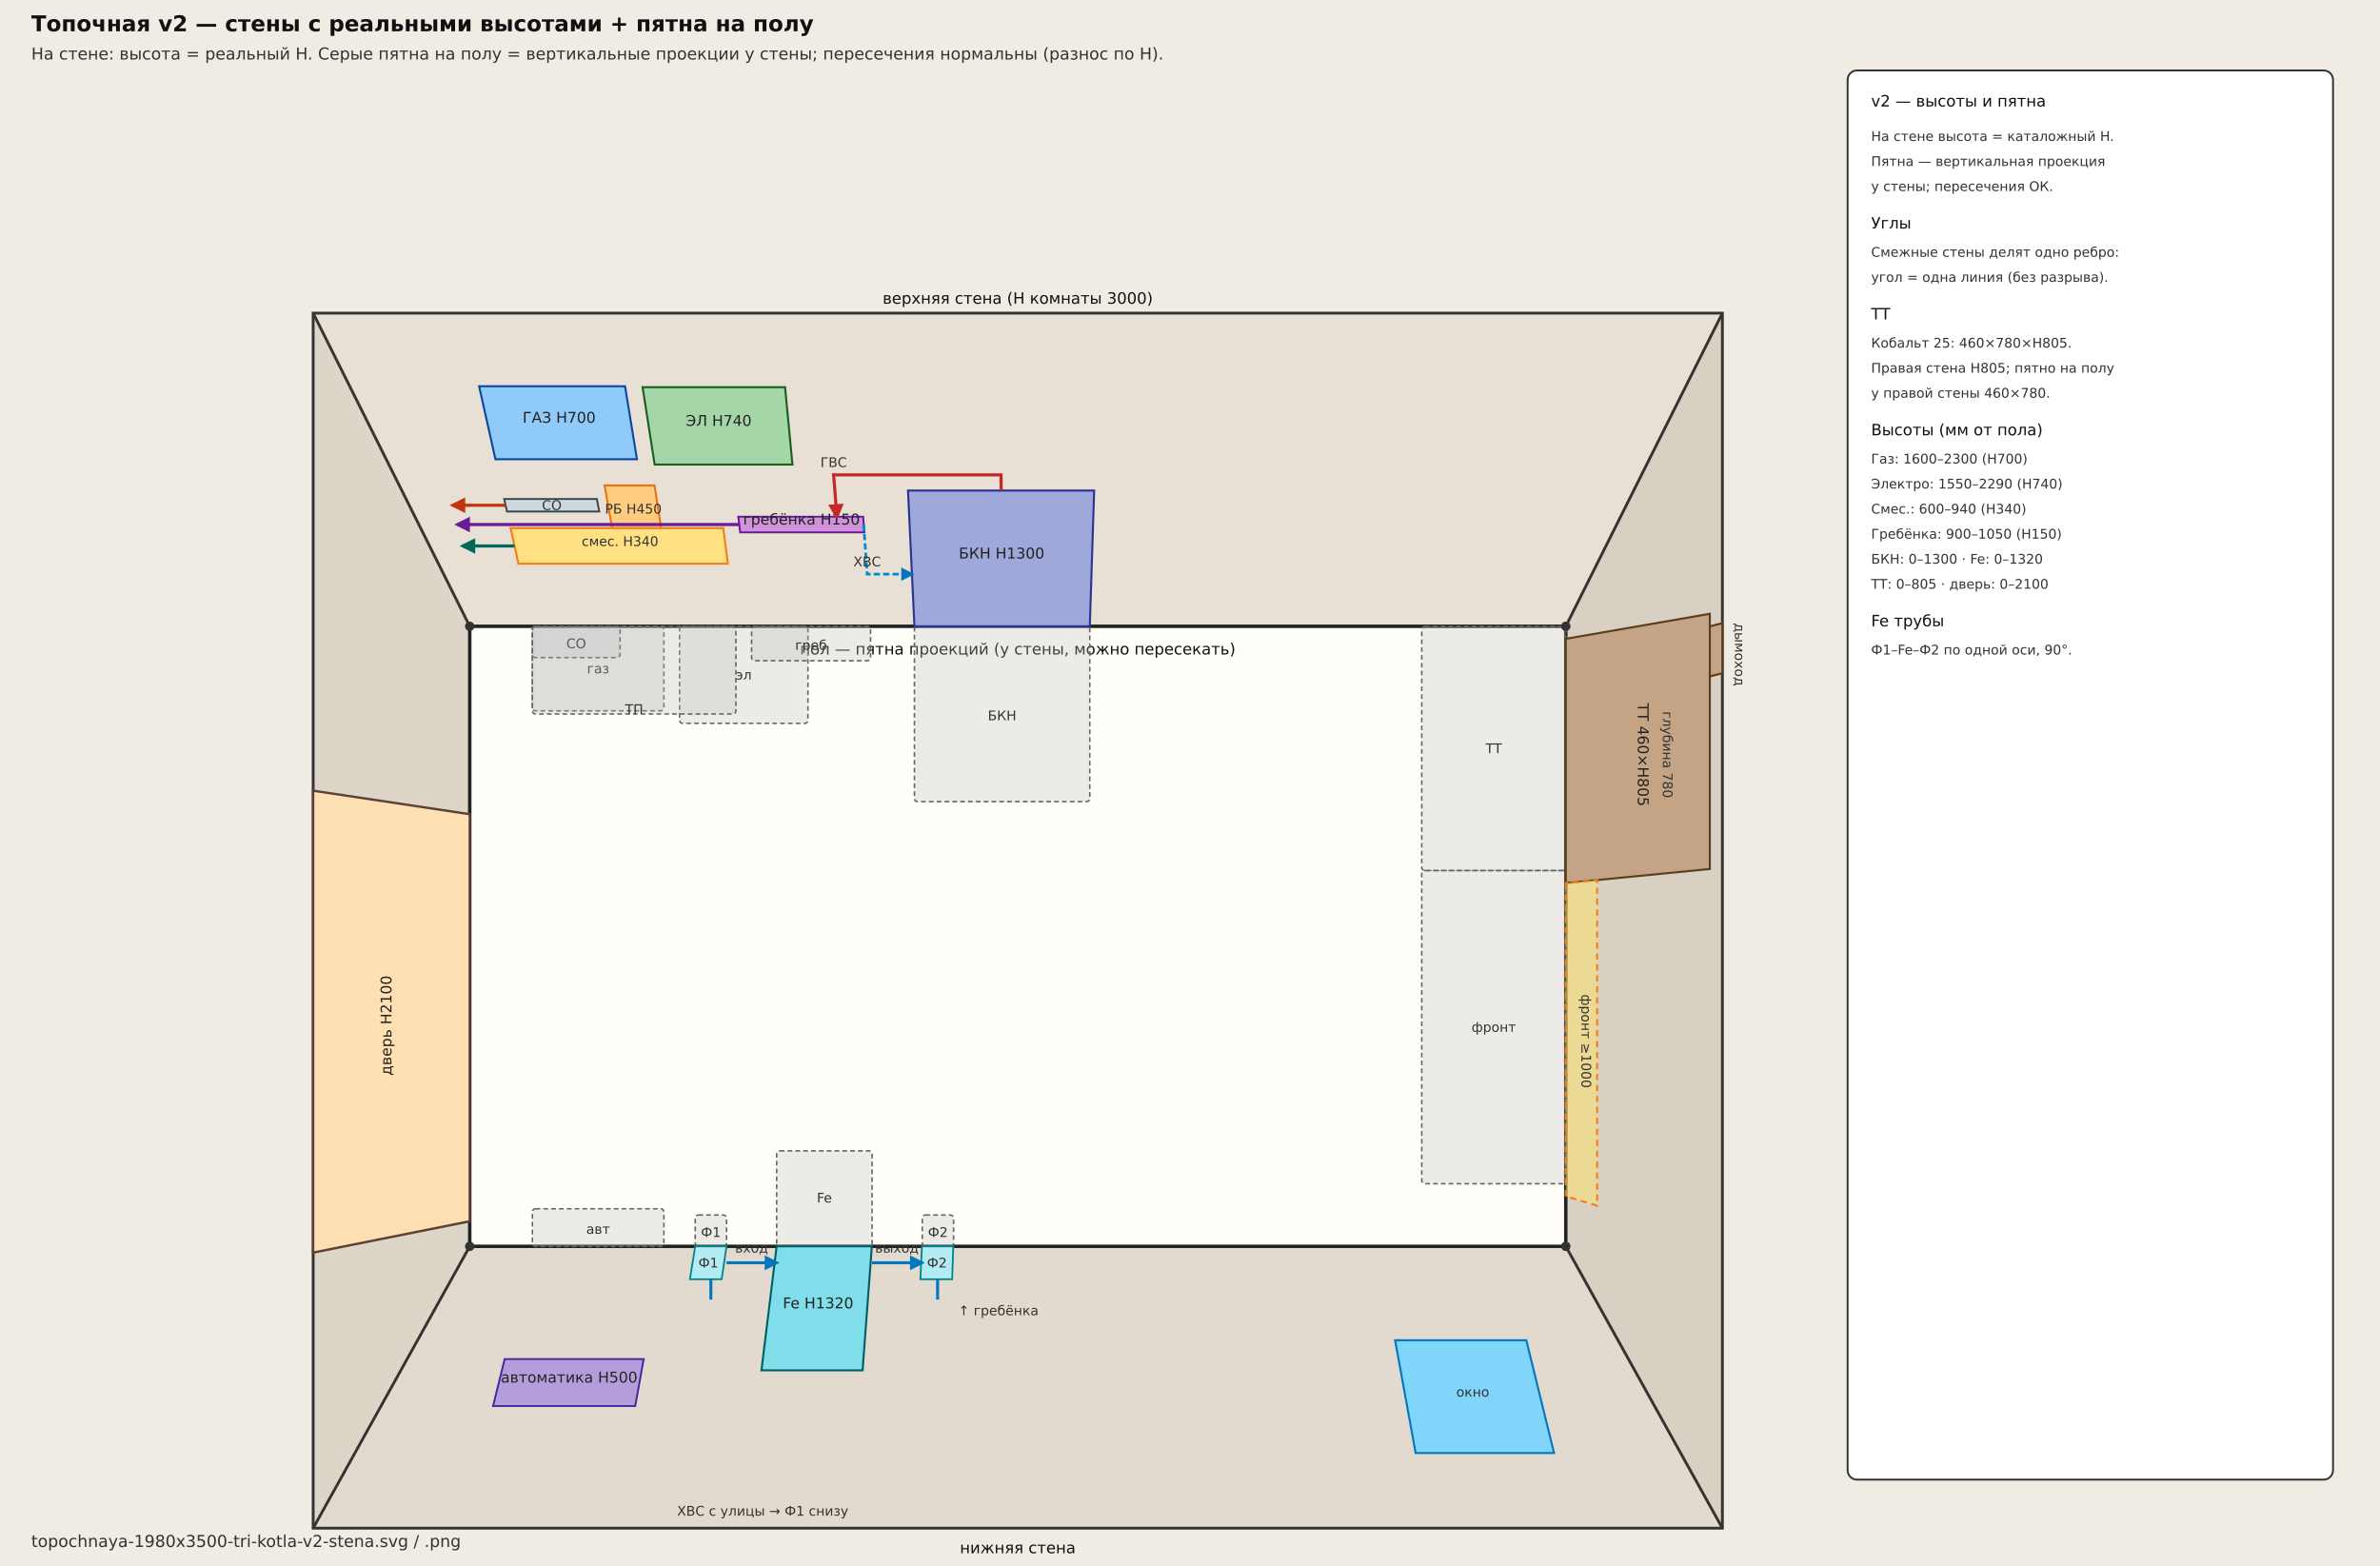
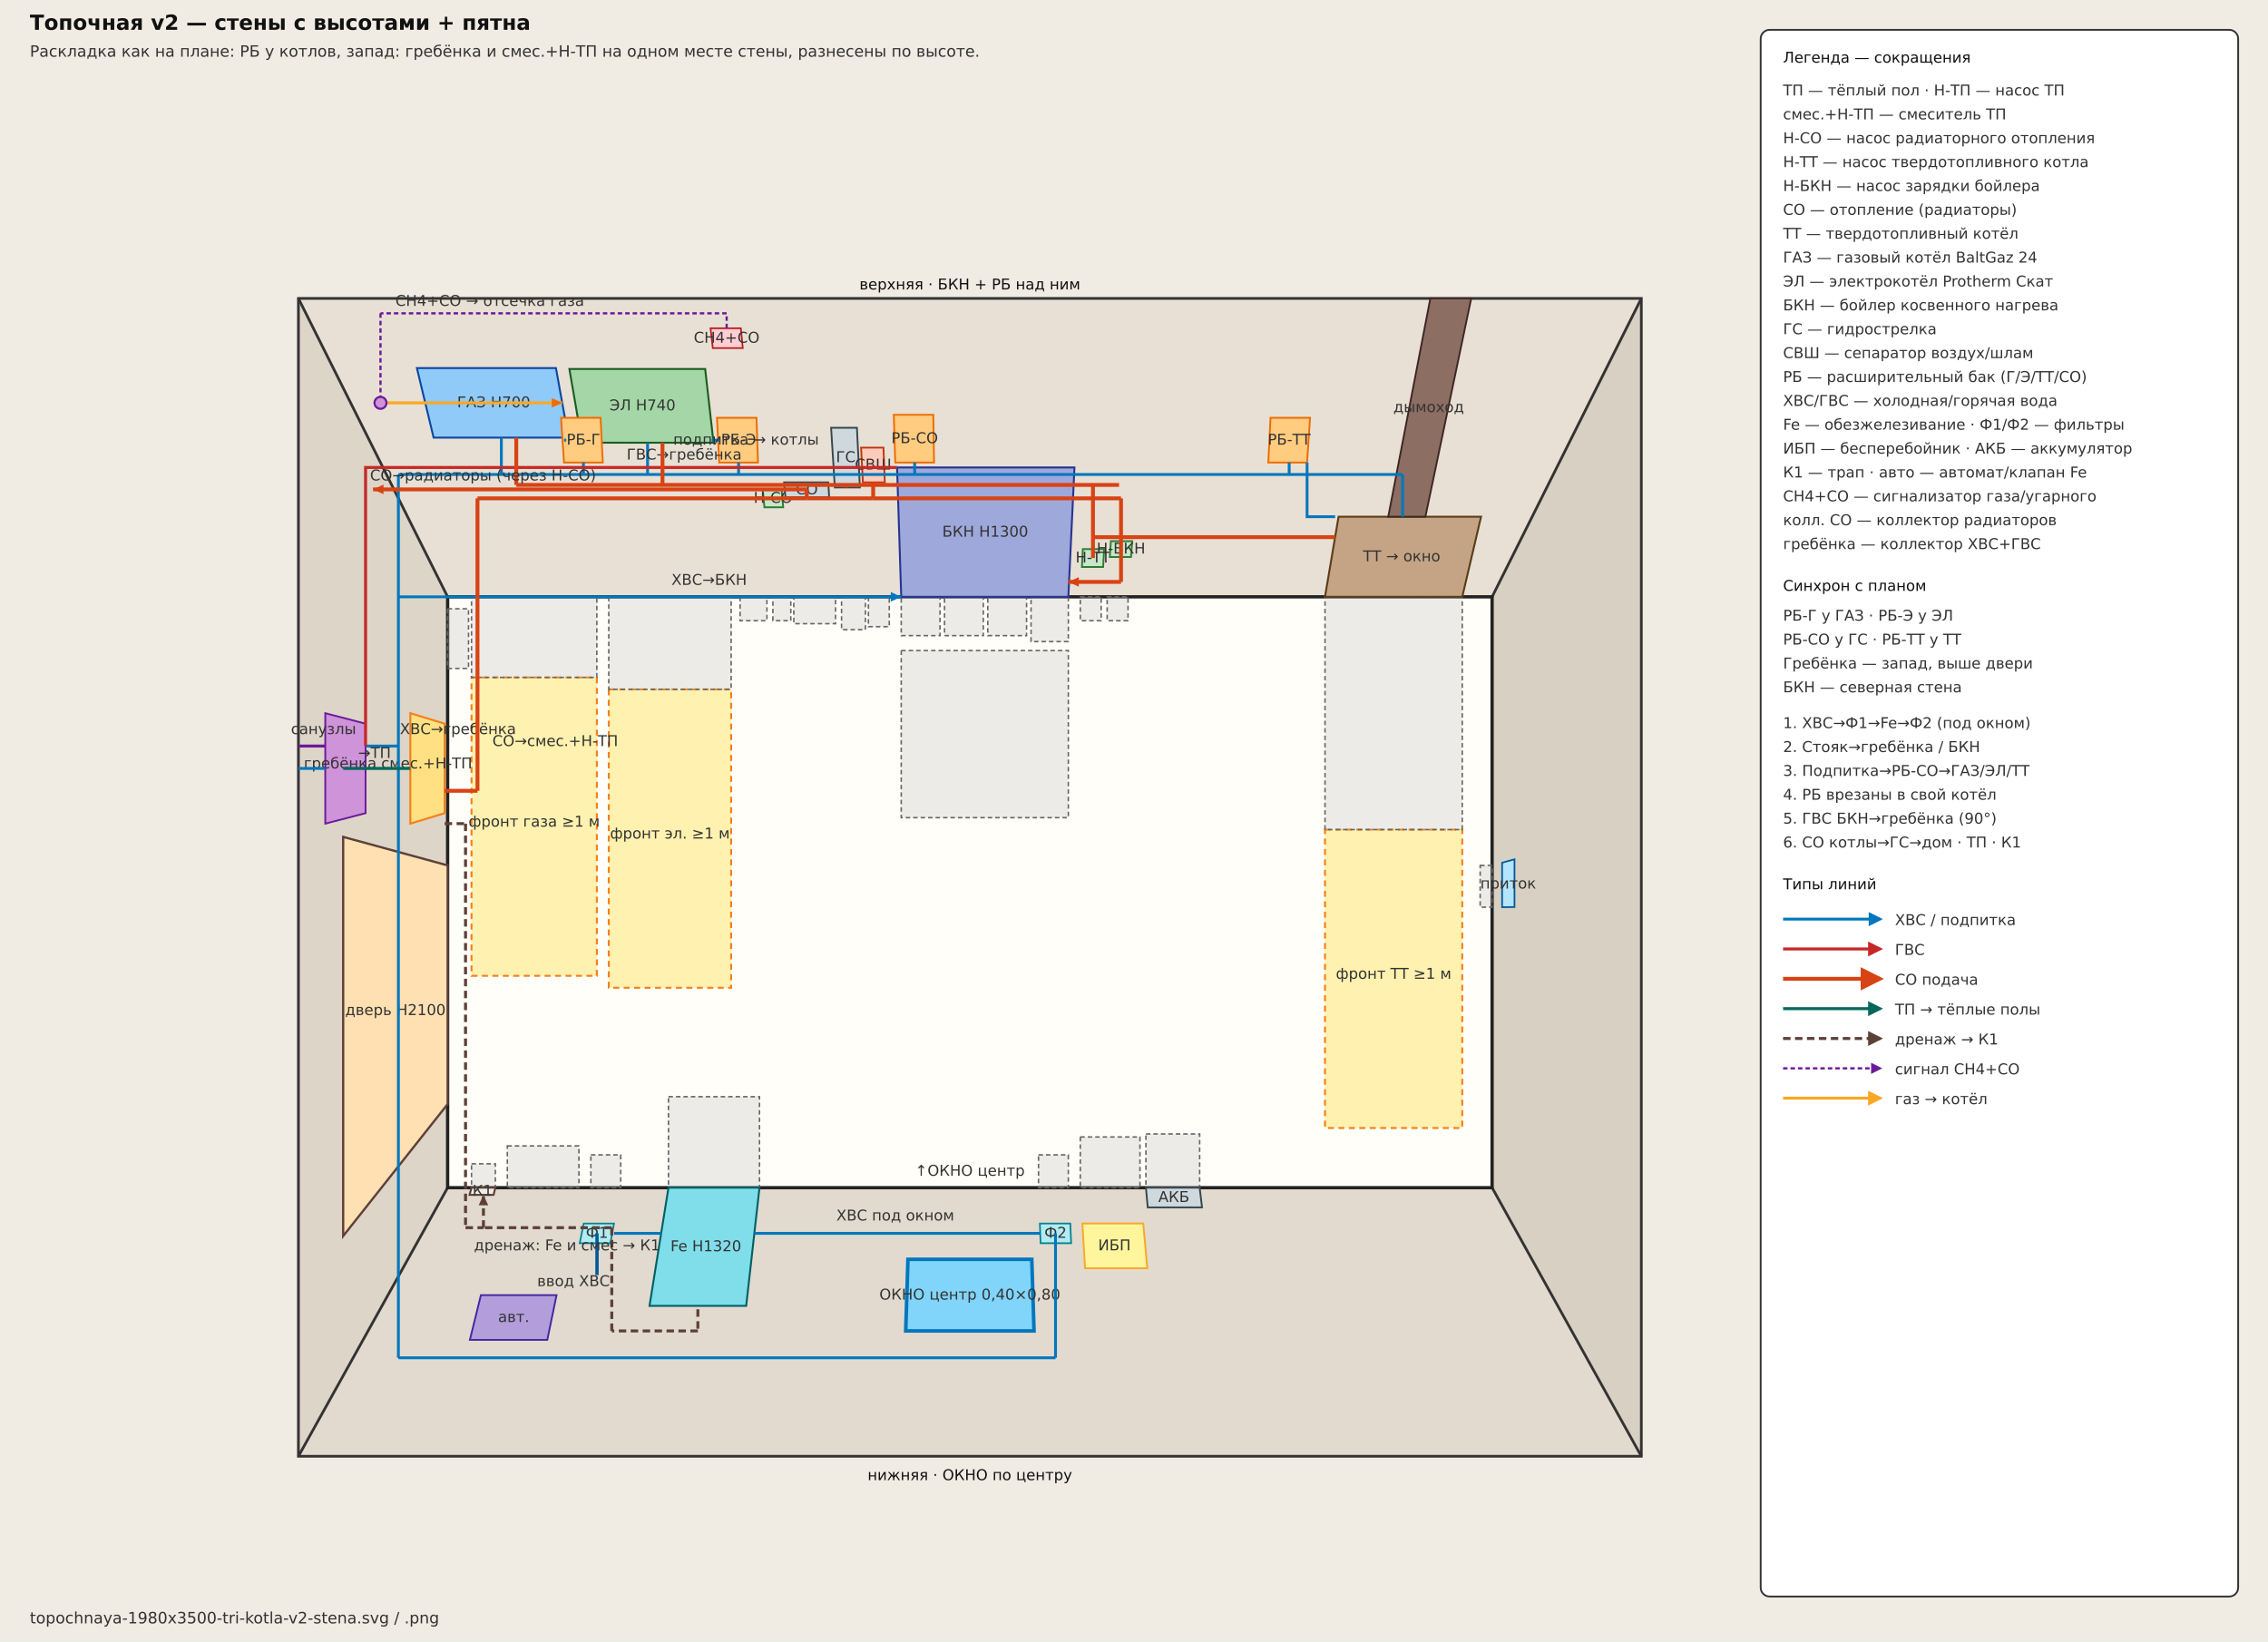
- <svg xmlns="http://www.w3.org/2000/svg" width="1520" height="1000" viewBox="0 0 1520 1000">
+ <svg xmlns="http://www.w3.org/2000/svg" width="1520" height="1100" viewBox="0 0 1520 1100">
  <defs>
    <style type="text/css">
.bg{fill:#f0ebe3}.floor{fill:#fffef9;stroke:#222;stroke-width:2.2}
.wallu{fill:#e8e0d4;stroke:none}.walll{fill:#e2dacf;stroke:none}
.wallk{fill:#ddd5c8;stroke:none}.wallr{fill:#d8d0c2;stroke:none}
.edge{fill:none;stroke:#333;stroke-width:1.8;stroke-linejoin:miter}
.gas{fill:#90caf9;stroke:#0d47a1;stroke-width:1.3}.el{fill:#a5d6a7;stroke:#1b5e20;stroke-width:1.3}
.man{fill:#cfd8dc;stroke:#37474f;stroke-width:1.2}.mix{fill:#ffe082;stroke:#f57f17;stroke-width:1.3}
.exp{fill:#ffcc80;stroke:#ef6c00;stroke-width:1.2}.auto{fill:#b39ddb;stroke:#4527a0;stroke-width:1.2}
.san{fill:#ce93d8;stroke:#6a1b9a;stroke-width:1.2}.filt{fill:#b2ebf2;stroke:#00838f;stroke-width:1.1}
.bkn{fill:#9fa8da;stroke:#283593;stroke-width:1.3}.fe{fill:#80deea;stroke:#006064;stroke-width:1.3}
.tt{fill:#c4a484;stroke:#5a3d1b;stroke-width:1.3}.front{fill:#ffe566;fill-opacity:.5;stroke:#f57f17;stroke-width:1.3;stroke-dasharray:4 3}
- .door{fill:#ffe0b2;stroke:#5d4037;stroke-width:1.5}.window{fill:#81d4fa;stroke:#0277bd;stroke-width:1.3}
+ .door{fill:#ffe0b2;stroke:#5d4037;stroke-width:1.5}.window{fill:#81d4fa;stroke:#0277bd;stroke-width:2.4}
.spot{fill:#bbb;fill-opacity:.28;stroke:#666;stroke-width:1;stroke-dasharray:3 2}
.gvs{fill:none;stroke:#c62828;stroke-width:2}.hvs{fill:none;stroke:#0277bd;stroke-width:1.9}
- .cold{fill:none;stroke:#0288d1;stroke-width:1.7;stroke-dasharray:4 2}
- .out-rad{fill:none;stroke:#bf360c;stroke-width:2}.out-ufh{fill:none;stroke:#00695c;stroke-width:2}
+ .hvs-in{fill:none;stroke:#01579b;stroke-width:2.2}
+ .cold{fill:none;stroke:#0288d1;stroke-width:1.8}
+ .out-rad,.so{fill:none;stroke:#d84315;stroke-width:2.6}.out-ufh{fill:none;stroke:#00695c;stroke-width:2}
.out-san{fill:none;stroke:#6a1b9a;stroke-width:2}.gasline{fill:none;stroke:#f9a825;stroke-width:2}
.coax{fill:none;stroke:#1565c0;stroke-width:1.8;stroke-dasharray:5 3}
+ .ret{fill:none;stroke:#6d4c41;stroke-width:1.8}
+ .drain{fill:none;stroke:#5d4037;stroke-width:2;stroke-dasharray:5 3}
+ .so{fill:none;stroke:#d84315;stroke-width:2.6}
.title{font-family:DejaVu Sans,Arial,sans-serif;font-size:14px;font-weight:700;fill:#111}
.note{font-family:DejaVu Sans,Arial,sans-serif;font-size:10.5px;fill:#333}
.lab{font-family:DejaVu Sans,Arial,sans-serif;font-size:9.5px;fill:#222}
- .tiny{font-family:DejaVu Sans,Arial,sans-serif;font-size:8.5px;fill:#333}
+ .tiny{font-family:DejaVu Sans,Arial,sans-serif;font-size:10px;fill:#333}
.call{font-family:DejaVu Sans,Arial,sans-serif;font-size:10px;fill:#111}
+ .pump{fill:#c8e6c9;stroke:#2e7d32;stroke-width:1.2}.ups{fill:#fff59d;stroke:#f9a825;stroke-width:1.2}
+ .sep{fill:#ffccbc;stroke:#bf360c;stroke-width:1.2}.hydro{fill:#cfd8dc;stroke:#37474f;stroke-width:1.2}
+ .drainpt{fill:#efebe9;stroke:#5d4037;stroke-width:1.3}
+ .det{fill:#ffcdd2;stroke:#b71c1c;stroke-width:1.1}.vent{fill:#b3e5fc;stroke:#01579b;stroke-width:1.1}
+ .chim{fill:#8d6e63;stroke:#3e2723;stroke-width:1.2}
+ .sig{fill:none;stroke:#6a1b9a;stroke-width:1.5;stroke-dasharray:3 2}
</style>
    <marker id="aR" markerWidth="5" markerHeight="5" refX="4" refY="2.5" orient="auto">
      <polygon points="0 0,5 2.5,0 5" fill="#bf360c" />
    </marker>
    <marker id="aT" markerWidth="5" markerHeight="5" refX="4" refY="2.5" orient="auto">
      <polygon points="0 0,5 2.5,0 5" fill="#00695c" />
    </marker>
    <marker id="aP" markerWidth="5" markerHeight="5" refX="4" refY="2.5" orient="auto">
      <polygon points="0 0,5 2.5,0 5" fill="#6a1b9a" />
    </marker>
    <marker id="aB" markerWidth="5" markerHeight="5" refX="4" refY="2.5" orient="auto">
      <polygon points="0 0,5 2.5,0 5" fill="#0277bd" />
    </marker>
+     <marker id="aSO" markerWidth="6" markerHeight="6" refX="5" refY="3" orient="auto">
+       <polygon points="0 0,6 3,0 6" fill="#d84315" />
+     </marker>
+     <marker id="aK" markerWidth="5" markerHeight="5" refX="4" refY="2.5" orient="auto">
+       <polygon points="0 0,5 2.5,0 5" fill="#5d4037" />
+     </marker>
+     <marker id="aBin" markerWidth="5" markerHeight="5" refX="4" refY="2.5" orient="auto">
+       <polygon points="0 0,5 2.5,0 5" fill="#01579b" />
+     </marker>
+     <marker id="aR" markerWidth="5" markerHeight="5" refX="4" refY="2.5" orient="auto">
+       <polygon points="0 0,5 2.5,0 5" fill="#6d4c41" />
+     </marker>
+     <marker id="aGas" markerWidth="5" markerHeight="5" refX="4" refY="2.5" orient="auto">
+       <polygon points="0 0,5 2.5,0 5" fill="#f9a825" />
+     </marker>
    <marker id="aG" markerWidth="5" markerHeight="5" refX="4" refY="2.5" orient="auto">
      <polygon points="0 0,5 2.5,0 5" fill="#c62828" />
    </marker>
+     <marker id="aSig" markerWidth="5" markerHeight="5" refX="4" refY="2.5" orient="auto">
+       <polygon points="0 0,5 2.5,0 5" fill="#6a1b9a" />
+     </marker>
  </defs>
-   <rect width="1520" height="1000" class="bg" />
-   <text x="20" y="20" class="title">Топочная v2 — стены с реальными высотами + пятна на полу</text>
-   <text x="20" y="38" class="note">На стене: высота = реальный H. Серые пятна на полу = вертикальные проекции у стены; пересечения нормальны (разнос по H).</text>
+   <rect width="1520" height="1100" class="bg" />
+   <text x="20" y="20" class="title">Топочная v2 — стены с высотами + пятна</text>
+   <text x="20" y="38" class="note">Раскладка как на плане: РБ у котлов, запад: гребёнка и смес.+Н-ТП на одном месте стены, разнесены по высоте.</text>
  <polygon points="300,400 1000,400 1100,200 200,200" class="wallu" />
-   <text x="650" y="194" text-anchor="middle" class="call">верхняя стена (H комнаты 3000)</text>
+   <text x="650" y="194" text-anchor="middle" class="call">верхняя · БКН + РБ над ним</text>
  <polygon points="300,796 1000,796 1100,976 200,976" class="walll" />
-   <text x="650" y="992" text-anchor="middle" class="call">нижняя стена</text>
+   <text x="650" y="992" text-anchor="middle" class="call">нижняя · ОКНО по центру</text>
  <polygon points="300,400 300,796 200,976 200,200" class="wallk" />
  <polygon points="1000,400 1000,796 1100,976 1100,200" class="wallr" />
  <path d="M 200,200 L 1100,200 L 1100,976 L 200,976 Z" class="edge" />
  <path d="M 300,400 L 200,200 M 1000,400 L 1100,200 M 1000,796 L 1100,976 M 300,796 L 200,976" class="edge" />
  <rect x="300" y="400" width="700" height="396" class="floor" />
-   <text x="650" y="418" text-anchor="middle" class="call">пол — пятна проекций (у стены, можно пересекать)</text>
-   <rect x="340" y="400" width="84" height="54" class="spot" rx="2" />
-   <text x="382" y="430" text-anchor="middle" class="tiny">газ</text>
-   <rect x="434" y="400" width="82" height="62" class="spot" rx="2" />
-   <text x="475" y="434" text-anchor="middle" class="tiny">эл</text>
-   <rect x="340" y="400" width="56" height="20" class="spot" rx="2" />
-   <text x="368" y="414" text-anchor="middle" class="tiny">СО</text>
-   <rect x="340" y="400" width="130" height="56" class="spot" rx="2" />
-   <text x="405" y="456" text-anchor="middle" class="tiny">ТП</text>
-   <rect x="480" y="400" width="76" height="22" class="spot" rx="2" />
-   <text x="518" y="415" text-anchor="middle" class="tiny">греб</text>
-   <rect x="584" y="400" width="112" height="112" class="spot" rx="2" />
-   <text x="640" y="460" text-anchor="middle" class="tiny">БКН</text>
-   <rect x="908" y="400" width="92" height="156" class="spot" rx="2" />
-   <text x="954" y="481" text-anchor="middle" class="tiny">ТТ</text>
-   <rect x="908" y="556" width="92" height="200" class="spot" rx="2" />
-   <text x="954" y="659" text-anchor="middle" class="tiny">фронт</text>
-   <rect x="340" y="772" width="84" height="24" class="spot" rx="2" />
-   <text x="382" y="788" text-anchor="middle" class="tiny">авт</text>
-   <rect x="444" y="776" width="20" height="20" class="spot" rx="2" />
-   <text x="454" y="790" text-anchor="middle" class="tiny">Ф1</text>
-   <rect x="496" y="735" width="61" height="61" class="spot" rx="2" />
-   <text x="526.5" y="768" text-anchor="middle" class="tiny">Fe</text>
-   <rect x="589" y="776" width="20" height="20" class="spot" rx="2" />
-   <text x="599" y="790" text-anchor="middle" class="tiny">Ф2</text>
-   <polygon points="316.4,293.3 406.8,293.3 399.2,246.7 306.0,246.7" class="gas" />
-   <text x="357.1" y="270.0" text-anchor="middle" class="lab">ГАЗ H700</text>
-   <polygon points="418.1,296.7 506.1,296.7 501.4,247.3 410.4,247.3" class="el" />
-   <text x="459.0" y="272.0" text-anchor="middle" class="lab">ЭЛ H740</text>
-   <polygon points="323.8,326.7 382.7,326.7 381.2,318.7 322.0,318.7" class="man" />
-   <text x="352.4" y="325.7" text-anchor="middle" class="tiny">СО</text>
-   <polygon points="391.4,340.0 422.7,340.0 418.0,310.0 386.1,310.0" class="exp" />
-   <text x="404.5" y="328.0" text-anchor="middle" class="tiny">РБ H450</text>
-   <polygon points="331.1,360.0 464.9,360.0 461.9,337.3 326.1,337.3" class="mix" />
-   <text x="396.0" y="348.7" text-anchor="middle" class="tiny">смес. H340</text>
-   <polygon points="472.7,340.0 552.0,340.0 551.3,330.0 471.5,330.0" class="san" />
-   <text x="511.9" y="335.0" text-anchor="middle" class="lab">гребёнка H150</text>
-   <polygon points="584.0,400.0 696.0,400.0 698.8,313.3 579.9,313.3" class="bkn" />
-   <text x="639.7" y="356.7" text-anchor="middle" class="lab">БКН H1300</text>
-   <path d="M 551.6 335.0 L 553.8 366.7 L 582.4 366.7" class="cold" marker-end="url(#aB)" />
-   <text x="553.8" y="361.7" text-anchor="middle" class="tiny">ХВС</text>
-   <path d="M 639.4 313.3 L 639.3 303.3 L 532.4 303.3 L 534.5 330.0" class="gvs" marker-end="url(#aG)" />
-   <text x="532.4" y="298.3" text-anchor="middle" class="tiny">ГВС</text>
-   <path d="M 322.9 322.7 L 289.1 322.7" class="out-rad" marker-end="url(#aR)" />
-   <path d="M 328.6 348.7 L 295.5 348.7" class="out-ufh" marker-end="url(#aT)" />
-   <path d="M 472.1 335.0 L 292.1 335.0" class="out-san" marker-end="url(#aP)" />
-   <polygon points="300,520 300,780 200,800 200,505" class="door" />
-   <text x="250" y="655" text-anchor="middle" class="lab" transform="rotate(-90 250 655)">дверь H2100</text>
-   <polygon points="1000,408 1000,564 1092,555 1092,392" class="tt" />
-   <text x="1046" y="482" text-anchor="middle" class="lab" transform="rotate(90 1046 482)">ТТ 460×H805</text>
-   <text x="1062" y="482" text-anchor="middle" class="tiny" transform="rotate(90 1062 482)">глубина 780</text>
-   <polygon points="1000,564 1000,764 1020,770 1020,562" class="front" />
-   <text x="1010" y="665" text-anchor="middle" class="tiny" transform="rotate(90 1010 665)">фронт ≥1000</text>
-   <polygon points="1092,400 1092,432 1100,430 1100,398" class="tt" />
-   <text x="1108" y="418" text-anchor="middle" class="tiny" transform="rotate(90 1108 418)">дымоход</text>
-   <polygon points="322.3,868.0 411.1,868.0 405.7,898.0 314.9,898.0" class="auto" />
-   <text x="363.5" y="883.0" text-anchor="middle" class="lab">автоматика H500</text>
-   <polygon points="444.0,796.0 464.0,796.0 460.9,817.0 440.6,817.0" class="filt" />
-   <text x="452.4" y="809.5" text-anchor="middle" class="tiny">Ф1</text>
-   <polygon points="496.0,796.0 556.8,796.0 550.9,875.2 486.3,875.2" class="fe" />
-   <text x="522.5" y="835.6" text-anchor="middle" class="lab">Fe H1320</text>
-   <polygon points="588.8,796.0 608.8,796.0 608.1,817.0 587.8,817.0" class="filt" />
-   <text x="598.4" y="809.5" text-anchor="middle" class="tiny">Ф2</text>
-   <polygon points="891.0,856.0 974.8,856.0 992.5,928.0 904.1,928.0" class="window" />
-   <text x="940.6" y="892.0" text-anchor="middle" class="tiny">окно</text>
-   <path d="M 464.0 806.5 L 496.0 806.5" class="hvs" marker-end="url(#aB)" />
-   <text x="480" y="800" text-anchor="middle" class="tiny">вход</text>
-   <path d="M 556.8 806.5 L 588.8 806.5" class="hvs" marker-end="url(#aB)" />
-   <text x="572.8" y="800" text-anchor="middle" class="tiny">выход</text>
-   <path d="M 454.0 817.0 L 454.0 830.0" class="hvs" />
-   <text x="432.4" y="968.0" class="tiny">ХВС с улицы → Ф1 снизу</text>
-   <path d="M 598.8 817.0 L 598.8 830.0" class="hvs" />
-   <text x="612.0" y="840.0" class="tiny">↑ гребёнка</text>
-   <circle cx="300" cy="400" r="3" fill="#333" />
-   <circle cx="1000" cy="400" r="3" fill="#333" />
-   <circle cx="300" cy="796" r="3" fill="#333" />
-   <circle cx="1000" cy="796" r="3" fill="#333" />
-   <rect x="1180" y="45" width="310" height="900" fill="#fff" stroke="#333" stroke-width="1.2" rx="6" />
-   <text x="1195" y="68" class="call">v2 — высоты и пятна</text>
-   <text x="1195" y="90" class="tiny">На стене высота = каталожный H.</text>
-   <text x="1195" y="106" class="tiny">Пятна — вертикальная проекция</text>
-   <text x="1195" y="122" class="tiny">у стены; пересечения ОК.</text>
-   <text x="1195" y="146" class="call">Углы</text>
-   <text x="1195" y="164" class="tiny">Смежные стены делят одно ребро:</text>
-   <text x="1195" y="180" class="tiny">угол = одна линия (без разрыва).</text>
-   <text x="1195" y="204" class="call">ТТ</text>
-   <text x="1195" y="222" class="tiny">Кобальт 25: 460×780×H805.</text>
-   <text x="1195" y="238" class="tiny">Правая стена H805; пятно на полу</text>
-   <text x="1195" y="254" class="tiny">у правой стены 460×780.</text>
-   <text x="1195" y="278" class="call">Высоты (мм от пола)</text>
-   <text x="1195" y="296" class="tiny">Газ: 1600–2300 (H700)</text>
-   <text x="1195" y="312" class="tiny">Электро: 1550–2290 (H740)</text>
-   <text x="1195" y="328" class="tiny">Смес.: 600–940 (H340)</text>
-   <text x="1195" y="344" class="tiny">Гребёнка: 900–1050 (H150)</text>
-   <text x="1195" y="360" class="tiny">БКН: 0–1300 · Fe: 0–1320</text>
-   <text x="1195" y="376" class="tiny">ТТ: 0–805 · дверь: 0–2100</text>
-   <text x="1195" y="400" class="call">Fe трубы</text>
-   <text x="1195" y="418" class="tiny">Ф1–Fe–Ф2 по одной оси, 90°.</text>
-   <text x="20" y="988" class="note">topochnaya-1980x3500-tri-kotla-v2-stena.svg / .png</text>
+   <rect x="316.0" y="454.0" width="84.0" height="200.0" class="front" />
+   <text x="358.0" y="554.0" text-anchor="middle" class="tiny">фронт газа ≥1 м</text>
+   <rect x="408.0" y="462.0" width="82.0" height="200.0" class="front" />
+   <text x="449.0" y="562.0" text-anchor="middle" class="tiny">фронт эл. ≥1 м</text>
+   <rect x="888.0" y="556.0" width="92.0" height="200.0" class="front" />
+   <text x="934.0" y="656.0" text-anchor="middle" class="tiny">фронт ТТ ≥1 м</text>
+   <rect x="316.0" y="400" width="84.0" height="54.0" class="spot" />
+   <rect x="408.0" y="400" width="82.0" height="62.0" class="spot" />
+   <rect x="496.0" y="400" width="18.0" height="16.0" class="spot" />
+   <rect x="518.0" y="400" width="12.0" height="16.0" class="spot" />
+   <rect x="532.0" y="400" width="28.0" height="18.0" class="spot" />
+   <rect x="564.0" y="400" width="16.0" height="22.0" class="spot" />
+   <rect x="582.0" y="400" width="14.0" height="20.0" class="spot" />
+   <rect x="604.0" y="436.0" width="112.0" height="112.0" class="spot" />
+   <rect x="604.0" y="400" width="26.0" height="26.0" class="spot" />
+   <rect x="633.0" y="400" width="26.0" height="26.0" class="spot" />
+   <rect x="662.0" y="400" width="26.0" height="26.0" class="spot" />
+   <rect x="691.0" y="400" width="25.0" height="30.0" class="spot" />
+   <rect x="724.0" y="400" width="14.0" height="16.0" class="spot" />
+   <rect x="742.0" y="400" width="14.0" height="16.0" class="spot" />
+   <rect x="888.0" y="400" width="92.0" height="156.0" class="spot" />
+   <rect x="300" y="408.0" width="14.0" height="40.0" class="spot" />
+   <rect x="316.0" y="780.0" width="16.0" height="16.0" class="spot" />
+   <rect x="340.0" y="768.0" width="48.0" height="28.0" class="spot" />
+   <rect x="396.0" y="774.0" width="20.0" height="22.0" class="spot" />
+   <rect x="448.0" y="735.0" width="61.0" height="61.0" class="spot" />
+   <rect x="696.0" y="774.0" width="20.0" height="22.0" class="spot" />
+   <rect x="724.0" y="762.0" width="40.0" height="34.0" class="spot" />
+   <rect x="768.0" y="760.0" width="36.0" height="36.0" class="spot" />
+   <rect x="992.0" y="580.0" width="8.0" height="28.0" class="spot" />
+   <polygon points="290.6,293.3 381.0,293.3 372.6,246.7 279.4,246.7" class="gas" />
+   <text x="330.9" y="273.0" text-anchor="middle" class="tiny">ГАЗ H700</text>
+   <polygon points="390.1,296.7 478.2,296.7 472.6,247.3 381.6,247.3" class="el" />
+   <text x="430.6" y="275.0" text-anchor="middle" class="tiny">ЭЛ H740</text>
+   <polygon points="477.7,233.3 497.8,233.3 496.5,220.0 476.2,220.0" class="det" />
+   <text x="487.0" y="229.7" text-anchor="middle" class="tiny">СН4+СО</text>
+   <polygon points="512.3,340.0 524.9,340.0 523.8,328.0 511.2,328.0" class="pump" />
+   <text x="518.1" y="337.0" text-anchor="middle" class="tiny">Н-СО</text>
+   <polygon points="526.4,333.3 555.7,333.3 555.1,323.3 525.5,323.3" class="man" />
+   <text x="540.7" y="331.3" text-anchor="middle" class="tiny">СО</text>
+   <polygon points="559.5,326.7 576.3,326.7 574.3,286.7 557.0,286.7" class="hydro" />
+   <text x="566.8" y="309.7" text-anchor="middle" class="tiny">ГС</text>
+   <polygon points="578.3,323.3 593.0,323.3 592.1,300.0 577.1,300.0" class="sep" />
+   <text x="585.2" y="314.7" text-anchor="middle" class="tiny">СВШ</text>
+   <polygon points="604.0,400.0 716.0,400.0 720.1,313.3 601.2,313.3" class="bkn" />
+   <text x="660.3" y="359.7" text-anchor="middle" class="tiny">БКН H1300</text>
+   <polygon points="378.0,310.0 404.0,310.0 402.5,280.0 376.0,280.0" class="exp" />
+   <text x="391.0" y="298.0" text-anchor="middle" class="tiny">РБ-Г</text>
+   <polygon points="482.0,310.0 508.0,310.0 507.0,280.0 480.5,280.0" class="exp" />
+   <text x="495.0" y="298.0" text-anchor="middle" class="tiny">РБ-Э</text>
+   <polygon points="600.0,310.0 626.0,310.0 625.5,278.0 599.0,278.0" class="exp" />
+   <text x="613.0" y="297.0" text-anchor="middle" class="tiny">РБ-СО</text>
+   <polygon points="850.0,310.0 876.0,310.0 878.0,280.0 851.5,280.0" class="exp" />
+   <text x="864.0" y="298.0" text-anchor="middle" class="tiny">РБ-ТТ</text>
+   <polygon points="725.1,380.0 739.3,380.0 740.0,368.0 725.7,368.0" class="pump" />
+   <text x="732.5" y="377.0" text-anchor="middle" class="tiny">Н-ТТ</text>
+   <polygon points="743.8,373.3 758.0,373.3 758.8,362.7 744.5,362.7" class="pump" />
+   <text x="751.3" y="371.0" text-anchor="middle" class="tiny">Н-БКН</text>
+   <polygon points="888.0,400.0 980.0,400.0 992.6,346.3 897.1,346.3" class="tt" />
+   <text x="939.4" y="376.2" text-anchor="middle" class="tiny">ТТ → окно</text>
+   <polygon points="245.0,485.0 245.0,545.0 218.0,552.0 218.0,478.0" class="san" />
+   <text x="228.0" y="515.0" text-anchor="middle" class="tiny">гребёнка</text>
+   <polygon points="316.0,796.0 332.0,796.0 330.8,800.8 314.7,800.8" class="drainpt" />
+   <text x="323.4" y="801.4" text-anchor="middle" class="tiny">К1</text>
+   <polygon points="322.3,868.0 373.0,868.0 366.8,898.0 314.9,898.0" class="auto" />
+   <text x="344.3" y="886.0" text-anchor="middle" class="tiny">авт.</text>
+   <polygon points="391.2,820.0 411.5,820.0 409.1,833.2 388.5,833.2" class="filt" />
+   <text x="400.1" y="829.6" text-anchor="middle" class="tiny">Ф1</text>
+   <polygon points="448.0,796.0 509.0,796.0 500.1,875.2 435.3,875.2" class="fe" />
+   <text x="473.1" y="838.6" text-anchor="middle" class="tiny">Fe H1320</text>
+   <polygon points="696.9,820.0 717.3,820.0 717.9,833.2 697.4,833.2" class="filt" />
+   <text x="707.4" y="829.6" text-anchor="middle" class="tiny">Ф2</text>
+   <polygon points="725.4,820.0 766.2,820.0 768.9,850.0 727.2,850.0" class="ups" />
+   <text x="746.9" y="838.0" text-anchor="middle" class="tiny">ИБП</text>
+   <polygon points="768.0,796.0 804.0,796.0 805.6,809.2 769.2,809.2" class="man" />
+   <text x="786.7" y="805.6" text-anchor="middle" class="tiny">АКБ</text>
+   <polygon points="298.0,485.0 298.0,545.0 275.0,552.0 275.0,478.0" class="mix" />
+   <text x="286.0" y="515.0" text-anchor="middle" class="tiny">смес.+Н-ТП</text>
+   <polygon points="1006.7,578.2 1006.7,608.0 1015.0,607.9 1015.0,575.9" class="vent" />
+   <text x="1010.8" y="595.5" text-anchor="middle" class="tiny">приток</text>
+   <polygon points="300.0,580.0 300.0,740.0 230.0,828.4 230.0,560.9" class="door" />
+   <text x="265.0" y="680.3" text-anchor="middle" class="tiny">дверь H2100</text>
+   <polygon points="608.5,844.0 691.5,844.0 693.0,892.0 607.0,892.0" class="window" />
+   <text x="650.0" y="871.0" text-anchor="middle" class="tiny">ОКНО центр 0,40×0,80</text>
+   <polygon points="930.4,346.3 955.3,346.3 986.0,200.0 958.6,200.0" class="chim" />
+   <text x="957.5" y="276.2" text-anchor="middle" class="tiny">дымоход</text>
+   <path d="M 255.0 270.0 L 376.8 270.0" class="gasline" />
+   <polygon points="369.8,266.8 376.8,270.0 369.8,273.2" fill="#ef6c00" />
+   <path d="M 487.0 220.0 L 487.0 210.0" class="sig" />
+   <path d="M 487.0 210.0 L 255.0 210.0" class="sig" />
+   <path d="M 255.0 210.0 L 255.0 270.0" class="sig" />
+   <circle cx="255.0" cy="270.0" r="4.0" fill="#ce93d8" stroke="#6a1b9a" stroke-width="1.4" />
+   <text x="265" y="205" class="tiny">СН4+СО → отсечка газа</text>
+   <path d="M 400.1 854.6 L 400.1 826.6" class="hvs-in" />
+   <path d="M 411.5 826.6 L 443.1 826.6" class="hvs" />
+   <path d="M 505.6 826.6 L 696.9 826.6" class="hvs" />
+   <text x="360.0" y="862.0" class="tiny">ввод ХВС</text>
+   <text x="600.0" y="818.0" text-anchor="middle" class="tiny">ХВС под окном</text>
+   <path d="M 707.4 826.6 L 707.4 910.0" class="hvs" />
+   <path d="M 707.4 910.0 L 267.0 910.0" class="hvs" />
+   <path d="M 267.0 910.0 L 267.0 318.0" class="hvs" />
+   <path d="M 267.0 500.0 L 245.0 500.0" class="hvs" />
+   <text x="268.0" y="492.0" class="tiny">ХВС→гребёнка</text>
+   <path d="M 267.0 400.0 L 604.0 400.0" class="hvs" />
+   <polygon points="597.0,396.8 604.0,400.0 597.0,403.2" fill="#0277bd" />
+   <text x="450.0" y="392.0" class="tiny">ХВС→БКН</text>
+   <path d="M 267.0 318.0 L 940.0 318.0" class="hvs" />
+   <path d="M 336.0 318.0 L 336.0 293.3" class="hvs" />
+   <path d="M 434.0 318.0 L 434.0 296.7" class="hvs" />
+   <path d="M 391.0 318.0 L 391.0 310.0" class="hvs" />
+   <path d="M 495.0 318.0 L 495.0 310.0" class="hvs" />
+   <path d="M 613.0 318.0 L 613.0 310.0" class="hvs" />
+   <path d="M 864.0 318.0 L 864.0 310.0" class="hvs" />
+   <path d="M 378.0 295.0 L 379.5 295.0" class="hvs" />
+   <path d="M 482.0 295.0 L 476.9 295.0" class="hvs" />
+   <path d="M 876.0 310.0 L 876.0 346.3 L 894.8 346.3" class="hvs" />
+   <path d="M 940.0 318.0 L 940.0 346.3" class="hvs" />
+   <text x="500.0" y="298.0" text-anchor="middle" class="tiny">подпитка → котлы</text>
+   <path d="M 601.2 313.3 L 245.0 313.3 L 245.0 500.0" class="gvs" />
+   <text x="420.0" y="308.0" class="tiny">ГВС→гребёнка</text>
+   <path d="M 218.0 500.0 L 200.0 500.0" class="out-san" />
+   <path d="M 218.0 515.0 L 200.0 515.0" class="hvs" />
+   <text x="195.0" y="492.0" class="tiny">санузлы</text>
+   <path d="M 346.0 293.3 L 346.0 325.0" class="so" />
+   <path d="M 444.0 296.7 L 444.0 325.0" class="so" />
+   <path d="M 346.0 325.0 L 750.0 325.0" class="so" />
+   <path d="M 894.8 360.0 L 732.5 360.0" class="so" />
+   <path d="M 732.5 360.0 L 732.5 325.0" class="so" />
+   <path d="M 732.5 360.0 L 732.5 374.0" class="so" />
+   <path d="M 567.0 325.0 L 567.0 326.7" class="so" />
+   <path d="M 585.2 323.3 L 585.2 334.0" class="so" />
+   <path d="M 585.2 334.0 L 540.7 334.0" class="so" />
+   <path d="M 540.7 334.0 L 540.7 328.0" class="so" />
+   <path d="M 540.7 328.0 L 250.0 328.0" class="so" />
+   <polygon points="257.0,324.8 250.0,328.0 257.0,331.2" fill="#d84315" />
+   <text x="248.0" y="322.0" class="tiny">СО→радиаторы (через Н-СО)</text>
+   <path d="M 585.2 334.0 L 751.3 334.0" class="so" />
+   <path d="M 751.3 334.0 L 751.3 390.0" class="so" />
+   <path d="M 751.3 390.0 L 716.0 390.0" class="so" />
+   <polygon points="723.0,386.8 716.0,390.0 723.0,393.2" fill="#d84315" />
+   <path d="M 540.7 334.0 L 320.0 334.0" class="so" />
+   <path d="M 320.0 334.0 L 320.0 530.0" class="so" />
+   <path d="M 320.0 530.0 L 298.0 530.0" class="so" />
+   <text x="330.0" y="500.0" class="tiny">СО→смес.+Н-ТП</text>
+   <path d="M 275.0 515.0 L 230.0 515.0" class="out-ufh" />
+   <text x="240.0" y="508.0" class="tiny">→ТП</text>
+   <path d="M 467.7 877.5 L 467.7 892.0" class="drain" />
+   <path d="M 467.7 892.0 L 410.0 892.0" class="drain" />
+   <path d="M 410.0 892.0 L 410.0 822.8" class="drain" />
+   <path d="M 410.0 822.8 L 324.0 822.8" class="drain" />
+   <path d="M 324.0 822.8 L 324.0 800.8" class="drain" />
+   <polygon points="320.8,807.8 324.0,800.8 327.2,807.8" fill="#5d4037" />
+   <path d="M 298.0 552.0 L 312.0 552.0" class="drain" />
+   <path d="M 312.0 552.0 L 312.0 822.8" class="drain" />
+   <path d="M 312.0 822.8 L 324.0 822.8" class="drain" />
+   <text x="380.0" y="838.0" text-anchor="middle" class="tiny">дренаж: Fe и смес → К1</text>
+   <text x="650.0" y="788.0" text-anchor="middle" class="tiny">↑ОКНО центр</text>
+   <rect x="1180" y="20" width="320" height="1050" fill="#fff" stroke="#333" stroke-width="1.2" rx="6" />
+   <text x="1195" y="42" class="call">Легенда — сокращения</text>
+   <text x="1195" y="64" class="tiny">ТП — тёплый пол · Н-ТП — насос ТП</text>
+   <text x="1195" y="80" class="tiny">смес.+Н-ТП — смеситель ТП</text>
+   <text x="1195" y="96" class="tiny">Н-СО — насос радиаторного отопления</text>
+   <text x="1195" y="112" class="tiny">Н-ТТ — насос твердотопливного котла</text>
+   <text x="1195" y="128" class="tiny">Н-БКН — насос зарядки бойлера</text>
+   <text x="1195" y="144" class="tiny">СО — отопление (радиаторы)</text>
+   <text x="1195" y="160" class="tiny">ТТ — твердотопливный котёл</text>
+   <text x="1195" y="176" class="tiny">ГАЗ — газовый котёл BaltGaz 24</text>
+   <text x="1195" y="192" class="tiny">ЭЛ — электрокотёл Protherm Скат</text>
+   <text x="1195" y="208" class="tiny">БКН — бойлер косвенного нагрева</text>
+   <text x="1195" y="224" class="tiny">ГС — гидрострелка</text>
+   <text x="1195" y="240" class="tiny">СВШ — сепаратор воздух/шлам</text>
+   <text x="1195" y="256" class="tiny">РБ — расширительный бак (Г/Э/ТТ/СО)</text>
+   <text x="1195" y="272" class="tiny">ХВС/ГВС — холодная/горячая вода</text>
+   <text x="1195" y="288" class="tiny">Fe — обезжелезивание · Ф1/Ф2 — фильтры</text>
+   <text x="1195" y="304" class="tiny">ИБП — бесперебойник · АКБ — аккумулятор</text>
+   <text x="1195" y="320" class="tiny">К1 — трап · авто — автомат/клапан Fe</text>
+   <text x="1195" y="336" class="tiny">СН4+СО — сигнализатор газа/угарного</text>
+   <text x="1195" y="352" class="tiny">колл. СО — коллектор радиаторов</text>
+   <text x="1195" y="368" class="tiny">гребёнка — коллектор ХВС+ГВС</text>
+   <text x="1195" y="396" class="call">Синхрон с планом</text>
+   <text x="1195" y="416" class="tiny">РБ-Г у ГАЗ · РБ-Э у ЭЛ</text>
+   <text x="1195" y="432" class="tiny">РБ-СО у ГС · РБ-ТТ у ТТ</text>
+   <text x="1195" y="448" class="tiny">Гребёнка — запад, выше двери</text>
+   <text x="1195" y="464" class="tiny">БКН — северная стена</text>
+   <text x="1195" y="488" class="tiny">1. ХВС→Ф1→Fe→Ф2 (под окном)</text>
+   <text x="1195" y="504" class="tiny">2. Стояк→гребёнка / БКН</text>
+   <text x="1195" y="520" class="tiny">3. Подпитка→РБ-СО→ГАЗ/ЭЛ/ТТ</text>
+   <text x="1195" y="536" class="tiny">4. РБ врезаны в свой котёл</text>
+   <text x="1195" y="552" class="tiny">5. ГВС БКН→гребёнка (90°)</text>
+   <text x="1195" y="568" class="tiny">6. СО котлы→ГС→дом · ТП · К1</text>
+   <text x="1195" y="596" class="call">Типы линий</text>
+   <path d="M 1195 616 L 1260 616" class="hvs" marker-end="url(#aB)" />
+   <text x="1270" y="620" class="tiny">ХВС / подпитка</text>
+   <path d="M 1195 636 L 1260 636" class="gvs" marker-end="url(#aG)" />
+   <text x="1270" y="640" class="tiny">ГВС</text>
+   <path d="M 1195 656 L 1260 656" class="so" marker-end="url(#aSO)" />
+   <text x="1270" y="660" class="tiny">СО подача</text>
+   <path d="M 1195 676 L 1260 676" class="out-ufh" marker-end="url(#aT)" />
+   <text x="1270" y="680" class="tiny">ТП → тёплые полы</text>
+   <path d="M 1195 696 L 1260 696" class="drain" marker-end="url(#aK)" />
+   <text x="1270" y="700" class="tiny">дренаж → К1</text>
+   <path d="M 1195 716 L 1260 716" class="sig" marker-end="url(#aSig)" />
+   <text x="1270" y="720" class="tiny">сигнал СН4+СО</text>
+   <path d="M 1195 736 L 1260 736" class="gasline" marker-end="url(#aGas)" />
+   <text x="1270" y="740" class="tiny">газ → котёл</text>
+   <text x="20" y="1088" class="note">topochnaya-1980x3500-tri-kotla-v2-stena.svg / .png</text>
</svg>
